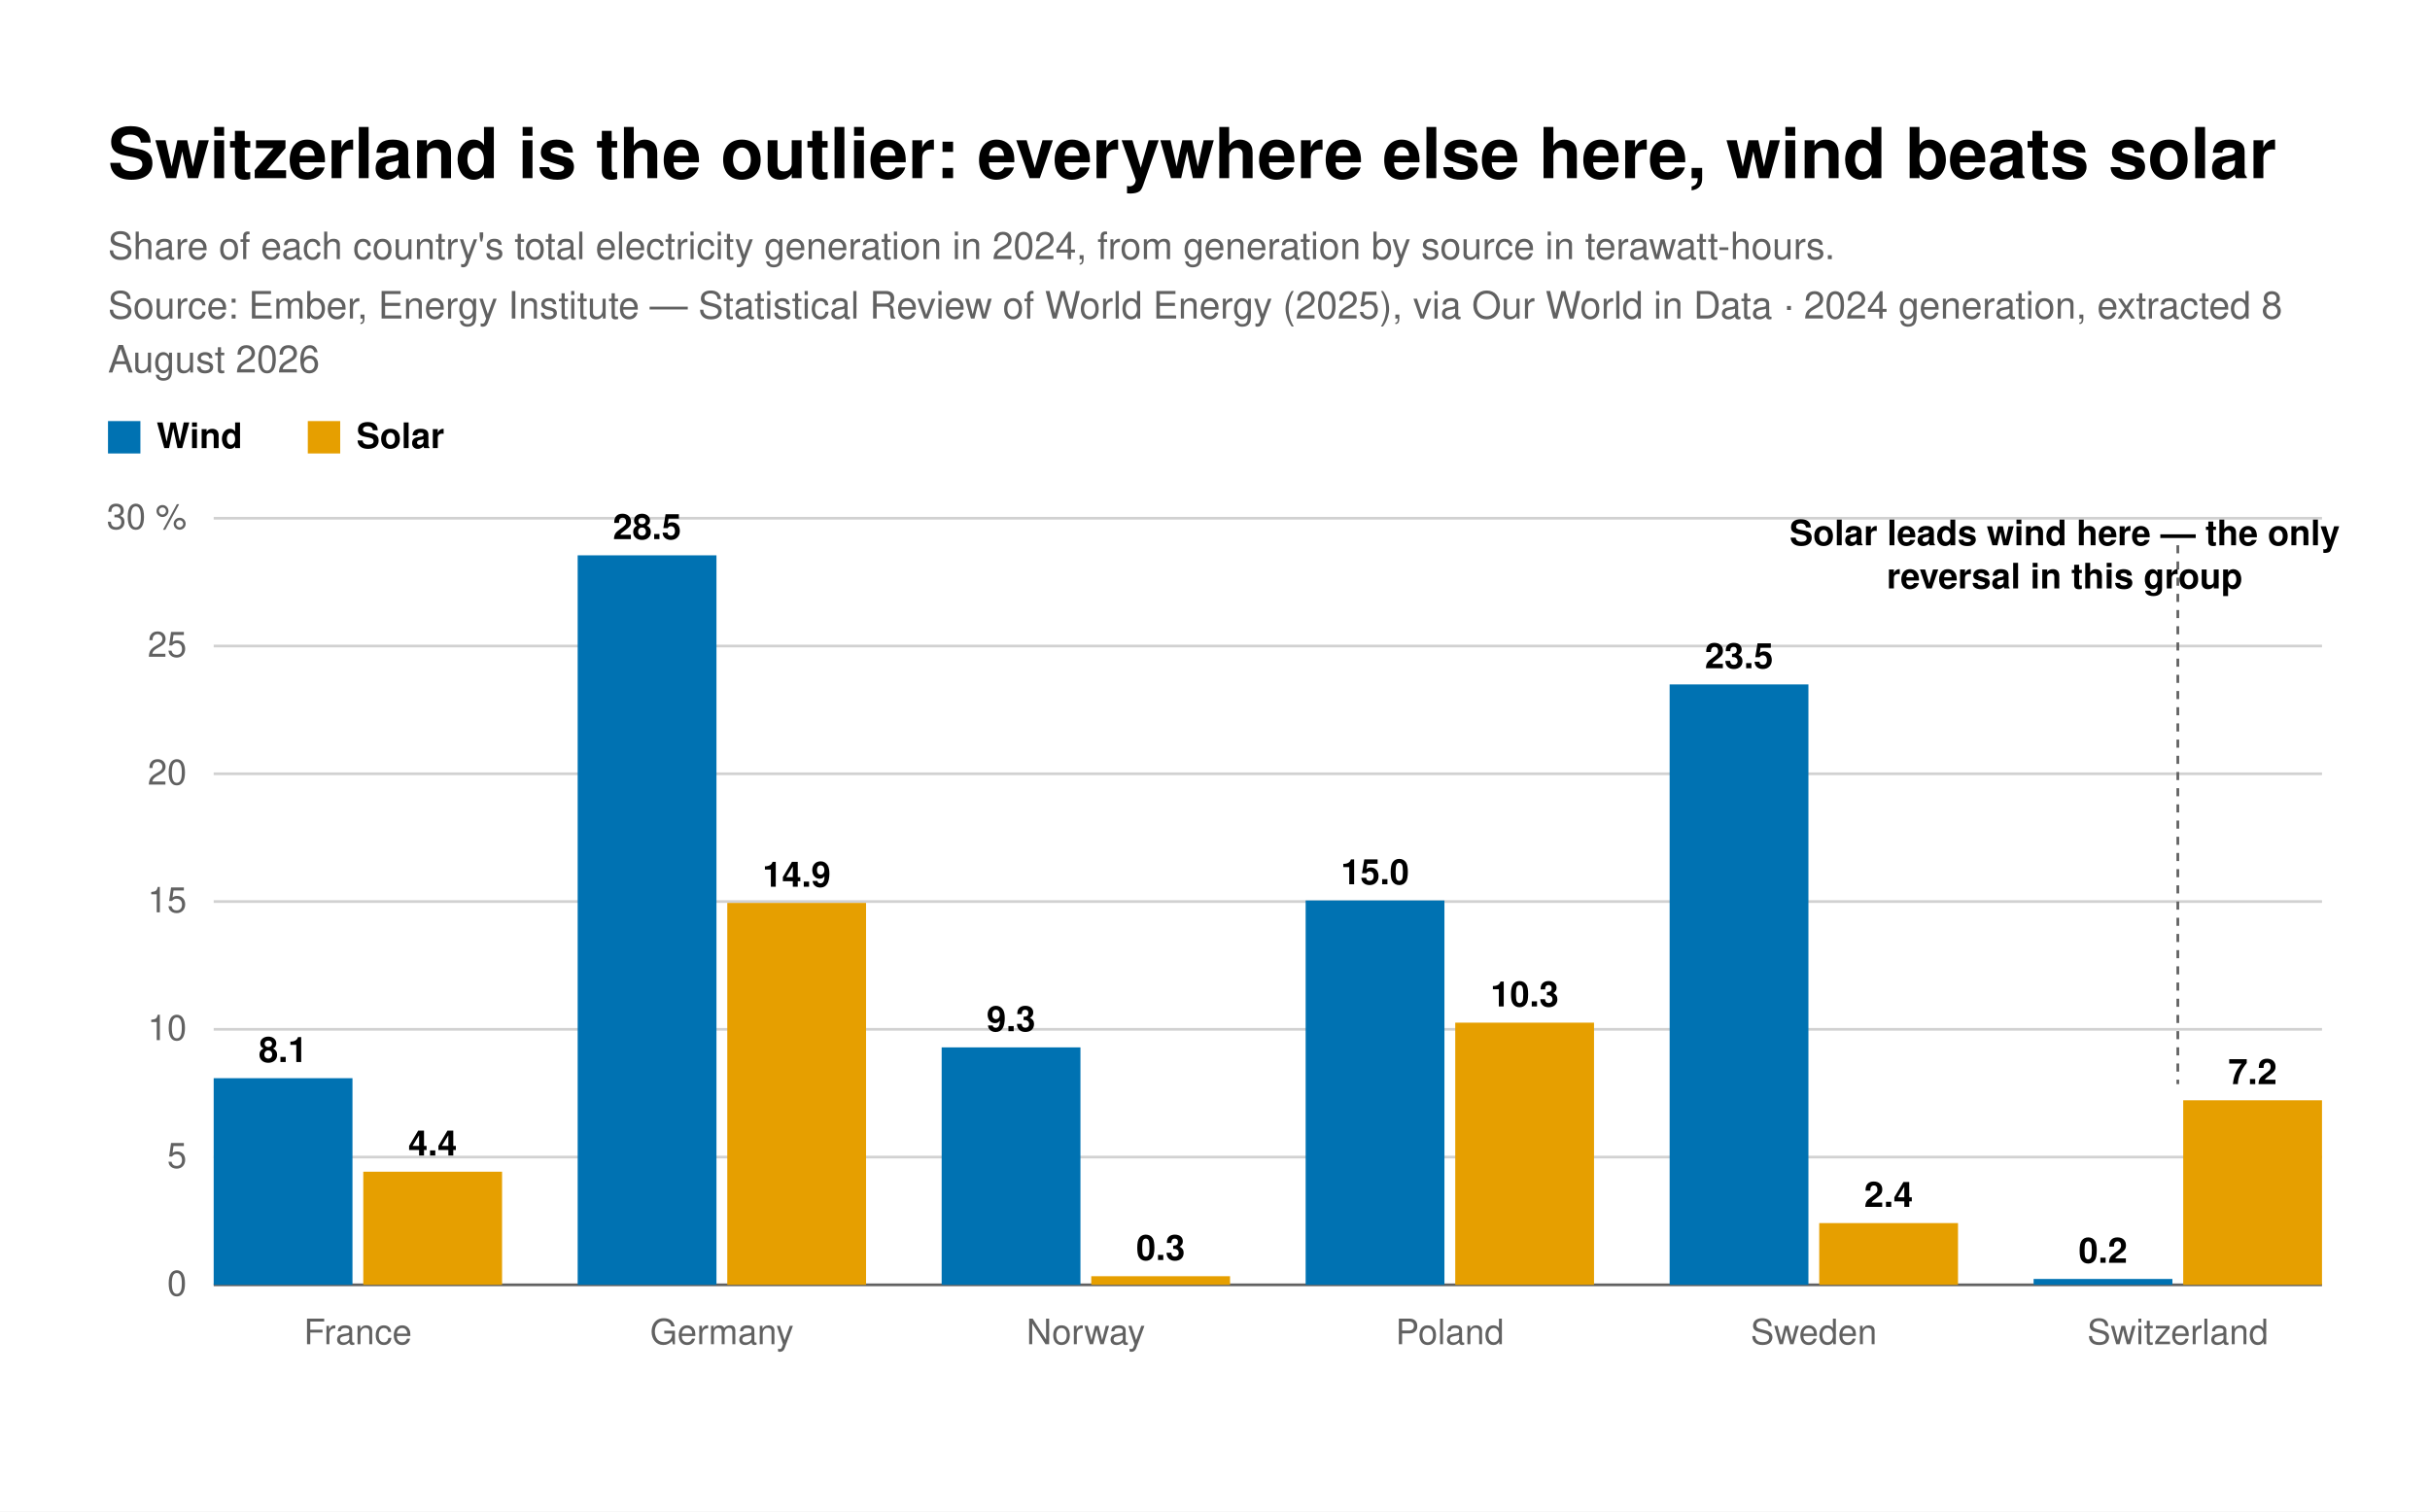
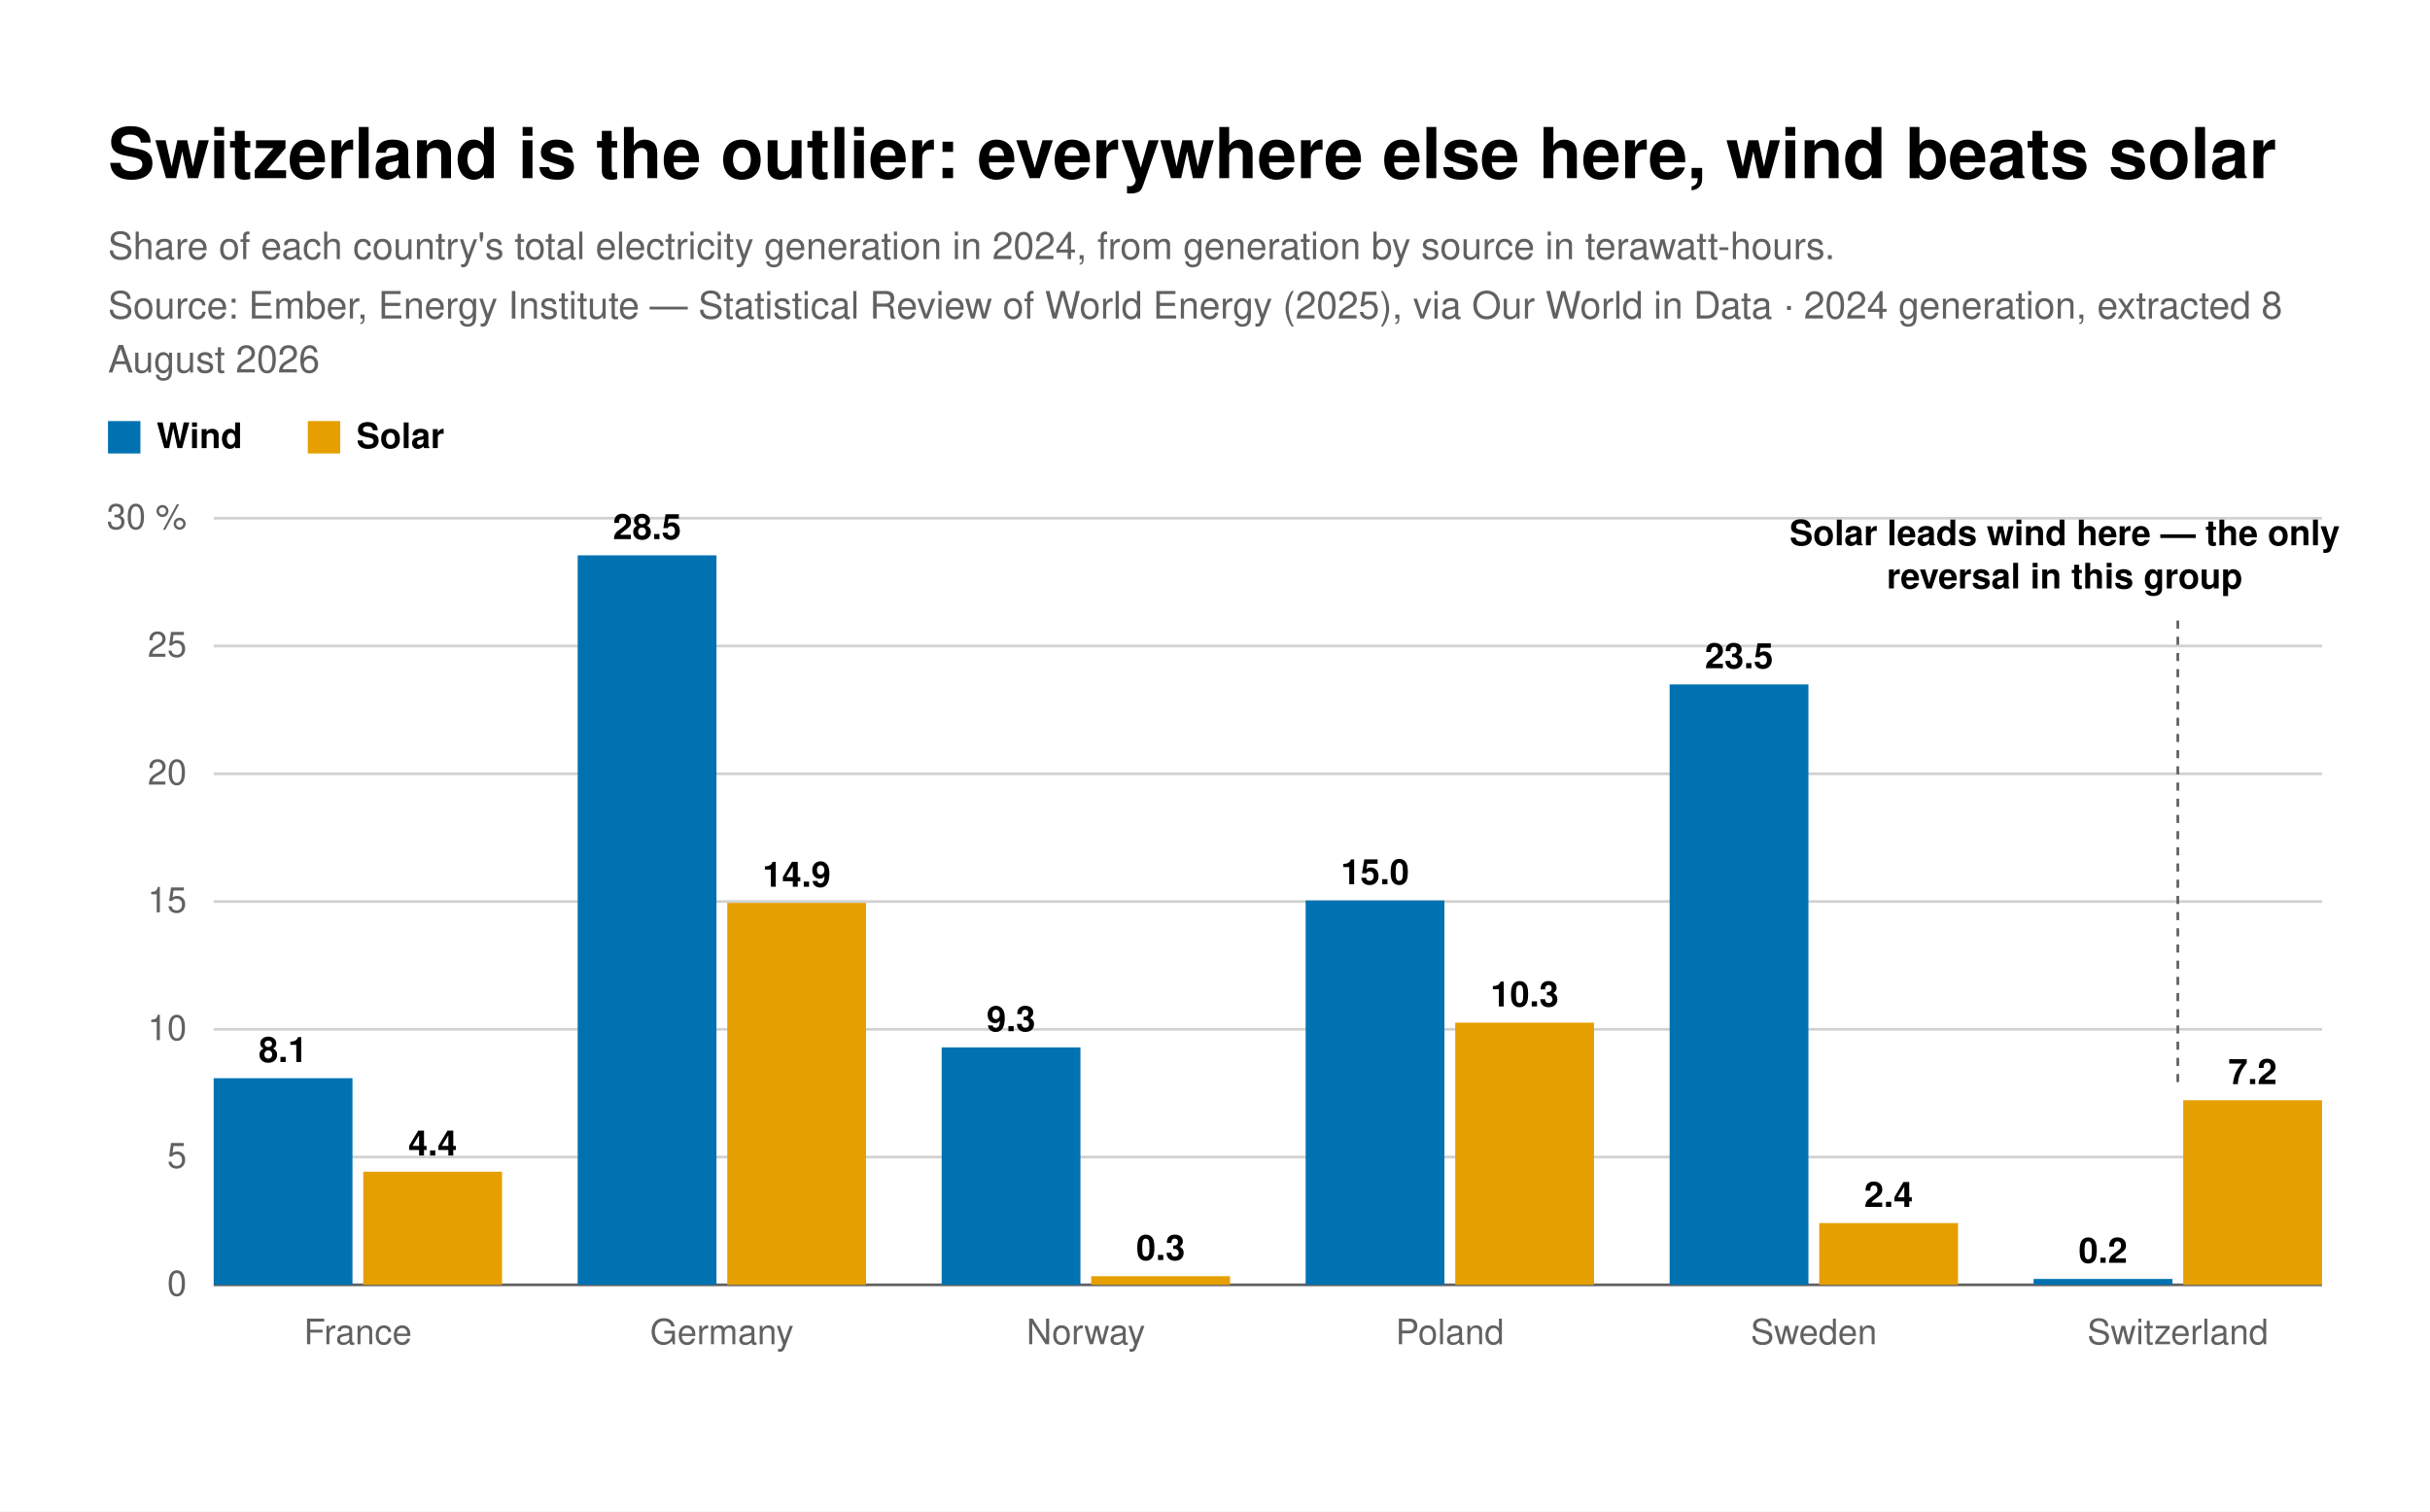
<svg xmlns="http://www.w3.org/2000/svg" width="900" height="560" viewBox="0 0 900 560" role="img" font-family="Helvetica, Arial, sans-serif">
  <rect x="0" y="0" width="900" height="560" fill="#FFFFFF" />
  <text x="40" y="66" fill="#000000" font-size="26" font-weight="700">Switzerland is the outlier: everywhere else here, wind beats solar</text>
  <text x="40" y="96" fill="#616161" font-size="14">Share of each country's total electricity generation in 2024, from generation by source in terawatt-hours.</text>
  <text x="40" y="118" fill="#616161" font-size="14">Source: Ember, Energy Institute — Statistical Review of World Energy (2025), via Our World in Data · 2024 generation, extracted 8</text>
  <text x="40" y="138" fill="#616161" font-size="14">August 2026</text>
  <rect x="40" y="156" width="12" height="12" fill="#0072B2" />
  <text x="58" y="166" fill="#000000" font-size="13" font-weight="600">Wind</text>
  <rect x="114" y="156" width="12" height="12" fill="#E69F00" />
  <text x="132" y="166" fill="#000000" font-size="13" font-weight="600">Solar</text>
  <g>
    <line x1="79.142" x2="860" y1="476" y2="476" stroke="#616161" stroke-width="1" />
    <text x="69.142" y="480" fill="#616161" font-size="13" text-anchor="end">0</text>
  </g>
  <g>
    <line x1="79.142" x2="860" y1="428.667" y2="428.667" stroke="#d1d1d1" stroke-width="1" />
    <text x="69.142" y="432.667" fill="#616161" font-size="13" text-anchor="end">5</text>
  </g>
  <g>
    <line x1="79.142" x2="860" y1="381.333" y2="381.333" stroke="#d1d1d1" stroke-width="1" />
    <text x="69.142" y="385.333" fill="#616161" font-size="13" text-anchor="end">10</text>
  </g>
  <g>
    <line x1="79.142" x2="860" y1="334" y2="334" stroke="#d1d1d1" stroke-width="1" />
    <text x="69.142" y="338" fill="#616161" font-size="13" text-anchor="end">15</text>
  </g>
  <g>
    <line x1="79.142" x2="860" y1="286.667" y2="286.667" stroke="#d1d1d1" stroke-width="1" />
    <text x="69.142" y="290.667" fill="#616161" font-size="13" text-anchor="end">20</text>
  </g>
  <g>
    <line x1="79.142" x2="860" y1="239.333" y2="239.333" stroke="#d1d1d1" stroke-width="1" />
    <text x="69.142" y="243.333" fill="#616161" font-size="13" text-anchor="end">25</text>
  </g>
  <g>
    <line x1="79.142" x2="860" y1="192" y2="192" stroke="#d1d1d1" stroke-width="1" />
    <text x="69.142" y="196" fill="#616161" font-size="13" text-anchor="end">30 %</text>
  </g>
  <g>
    <rect x="79.142" y="399.445" width="51.405" height="76.555" fill="#0072B2" />
    <rect x="134.547" y="434.091" width="51.405" height="41.909" fill="#E69F00" />
    <text x="104.845" y="393.445" fill="#000000" font-size="13" font-weight="700" text-anchor="middle">8.1</text>
    <text x="160.249" y="428.091" fill="#000000" font-size="13" font-weight="700" text-anchor="middle">4.4</text>
    <text x="132.547" y="498" fill="#616161" font-size="13" text-anchor="middle">France</text>
  </g>
  <g>
    <rect x="213.952" y="205.736" width="51.405" height="270.264" fill="#0072B2" />
    <rect x="269.357" y="334.512" width="51.405" height="141.488" fill="#E69F00" />
    <text x="239.654" y="199.736" fill="#000000" font-size="13" font-weight="700" text-anchor="middle">28.5</text>
    <text x="295.059" y="328.512" fill="#000000" font-size="13" font-weight="700" text-anchor="middle">14.9</text>
    <text x="267.357" y="498" fill="#616161" font-size="13" text-anchor="middle">Germany</text>
  </g>
  <g>
    <rect x="348.761" y="388.028" width="51.405" height="87.972" fill="#0072B2" />
    <rect x="404.166" y="472.806" width="51.405" height="3.194" fill="#E69F00" />
    <text x="374.464" y="382.028" fill="#000000" font-size="13" font-weight="700" text-anchor="middle">9.3</text>
    <text x="429.869" y="466.806" fill="#000000" font-size="13" font-weight="700" text-anchor="middle">0.3</text>
    <text x="402.166" y="498" fill="#616161" font-size="13" text-anchor="middle">Norway</text>
  </g>
  <g>
    <rect x="483.571" y="333.604" width="51.405" height="142.396" fill="#0072B2" />
    <rect x="538.976" y="378.869" width="51.405" height="97.131" fill="#E69F00" />
    <text x="509.273" y="327.604" fill="#000000" font-size="13" font-weight="700" text-anchor="middle">15.0</text>
    <text x="564.678" y="372.869" fill="#000000" font-size="13" font-weight="700" text-anchor="middle">10.3</text>
    <text x="536.976" y="498" fill="#616161" font-size="13" text-anchor="middle">Poland</text>
  </g>
  <g>
    <rect x="618.381" y="253.562" width="51.405" height="222.438" fill="#0072B2" />
    <rect x="673.786" y="453.124" width="51.405" height="22.876" fill="#E69F00" />
    <text x="644.083" y="247.562" fill="#000000" font-size="13" font-weight="700" text-anchor="middle">23.5</text>
    <text x="699.488" y="447.124" fill="#000000" font-size="13" font-weight="700" text-anchor="middle">2.4</text>
    <text x="671.786" y="498" fill="#616161" font-size="13" text-anchor="middle">Sweden</text>
  </g>
  <g>
    <rect x="753.19" y="473.826" width="51.405" height="2.174" fill="#0072B2" />
    <rect x="808.595" y="407.63" width="51.405" height="68.37" fill="#E69F00" />
    <text x="778.893" y="467.826" fill="#000000" font-size="13" font-weight="700" text-anchor="middle">0.2</text>
    <text x="834.298" y="401.63" fill="#000000" font-size="13" font-weight="700" text-anchor="middle">7.2</text>
    <text x="806.595" y="498" fill="#616161" font-size="13" text-anchor="middle">Switzerland</text>
  </g>
  <g>
-     <line x1="806.595" x2="806.595" y1="202" y2="401.63" stroke="#616161" stroke-width="1" stroke-dasharray="3 3" />
+     <line x1="806.595" x2="806.595" y1="229.9" y2="401.63" stroke="#616161" stroke-width="1" stroke-dasharray="3 3" />
    <text x="764.69" y="202" fill="#000000" font-size="13" font-weight="600" text-anchor="middle">Solar leads wind here — the only</text>
    <text x="764.69" y="218" fill="#000000" font-size="13" font-weight="600" text-anchor="middle">reversal in this group</text>
  </g>
</svg>
